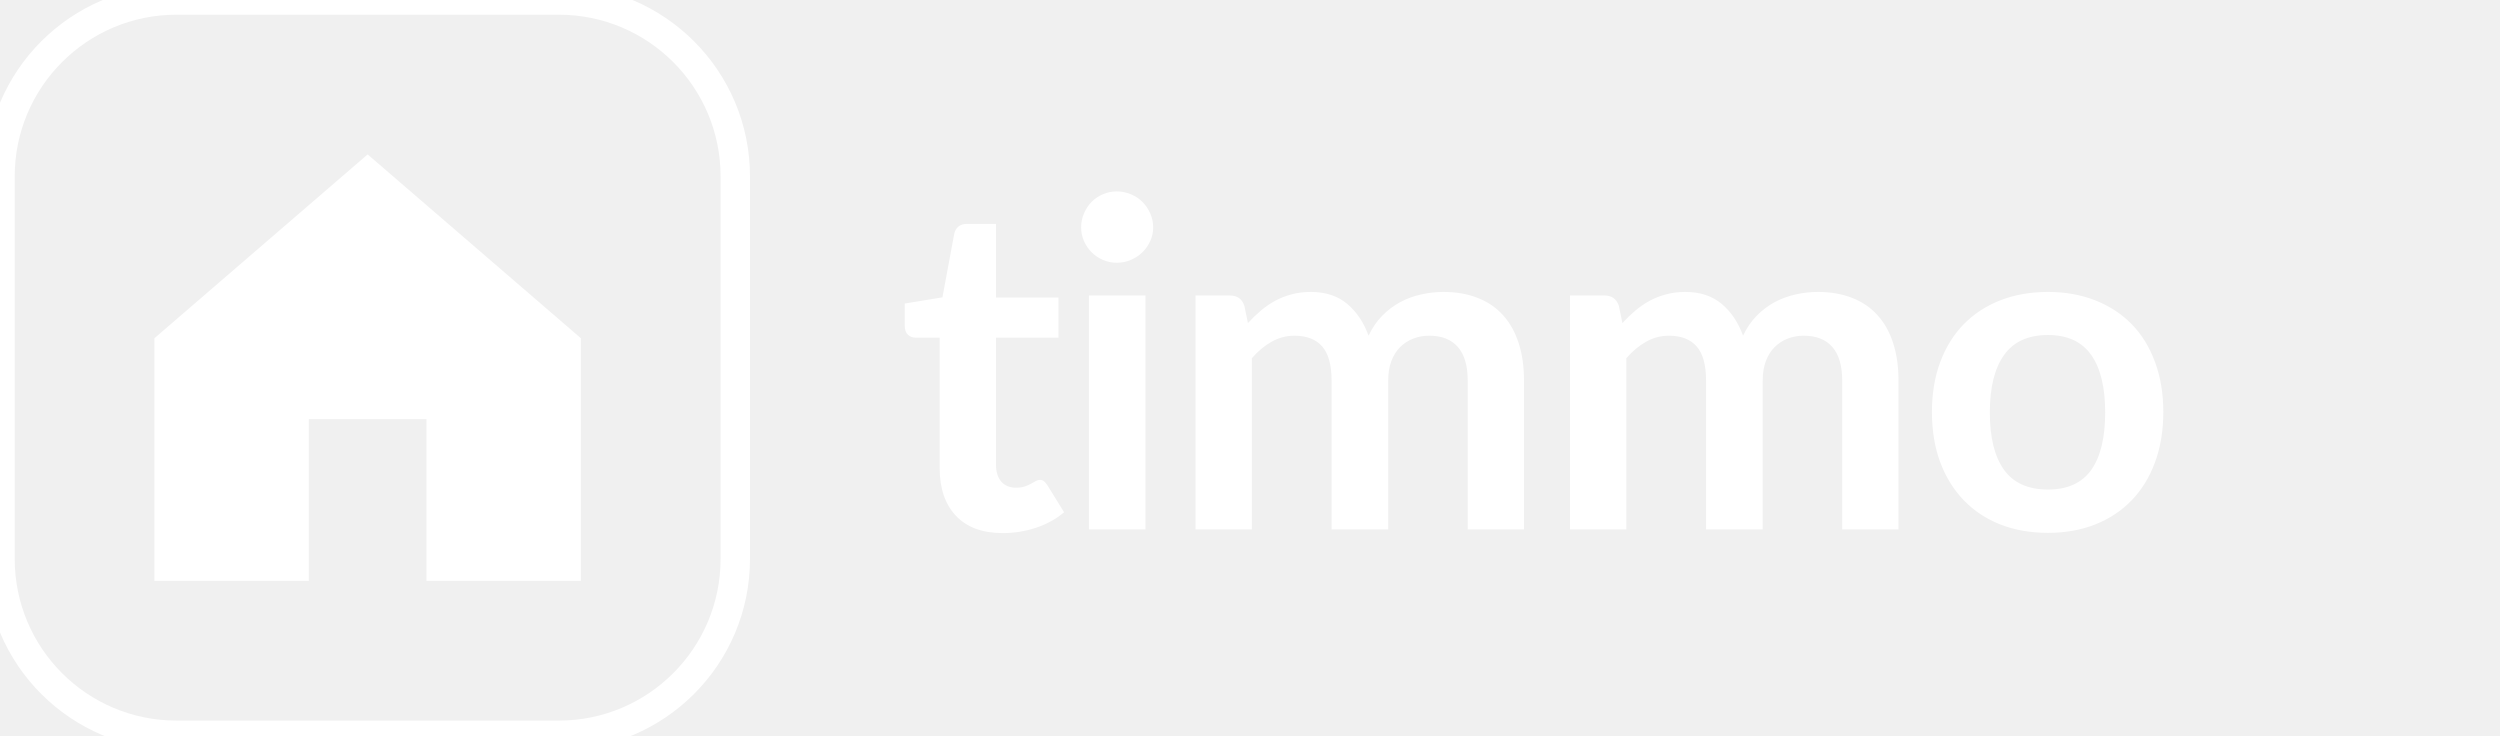
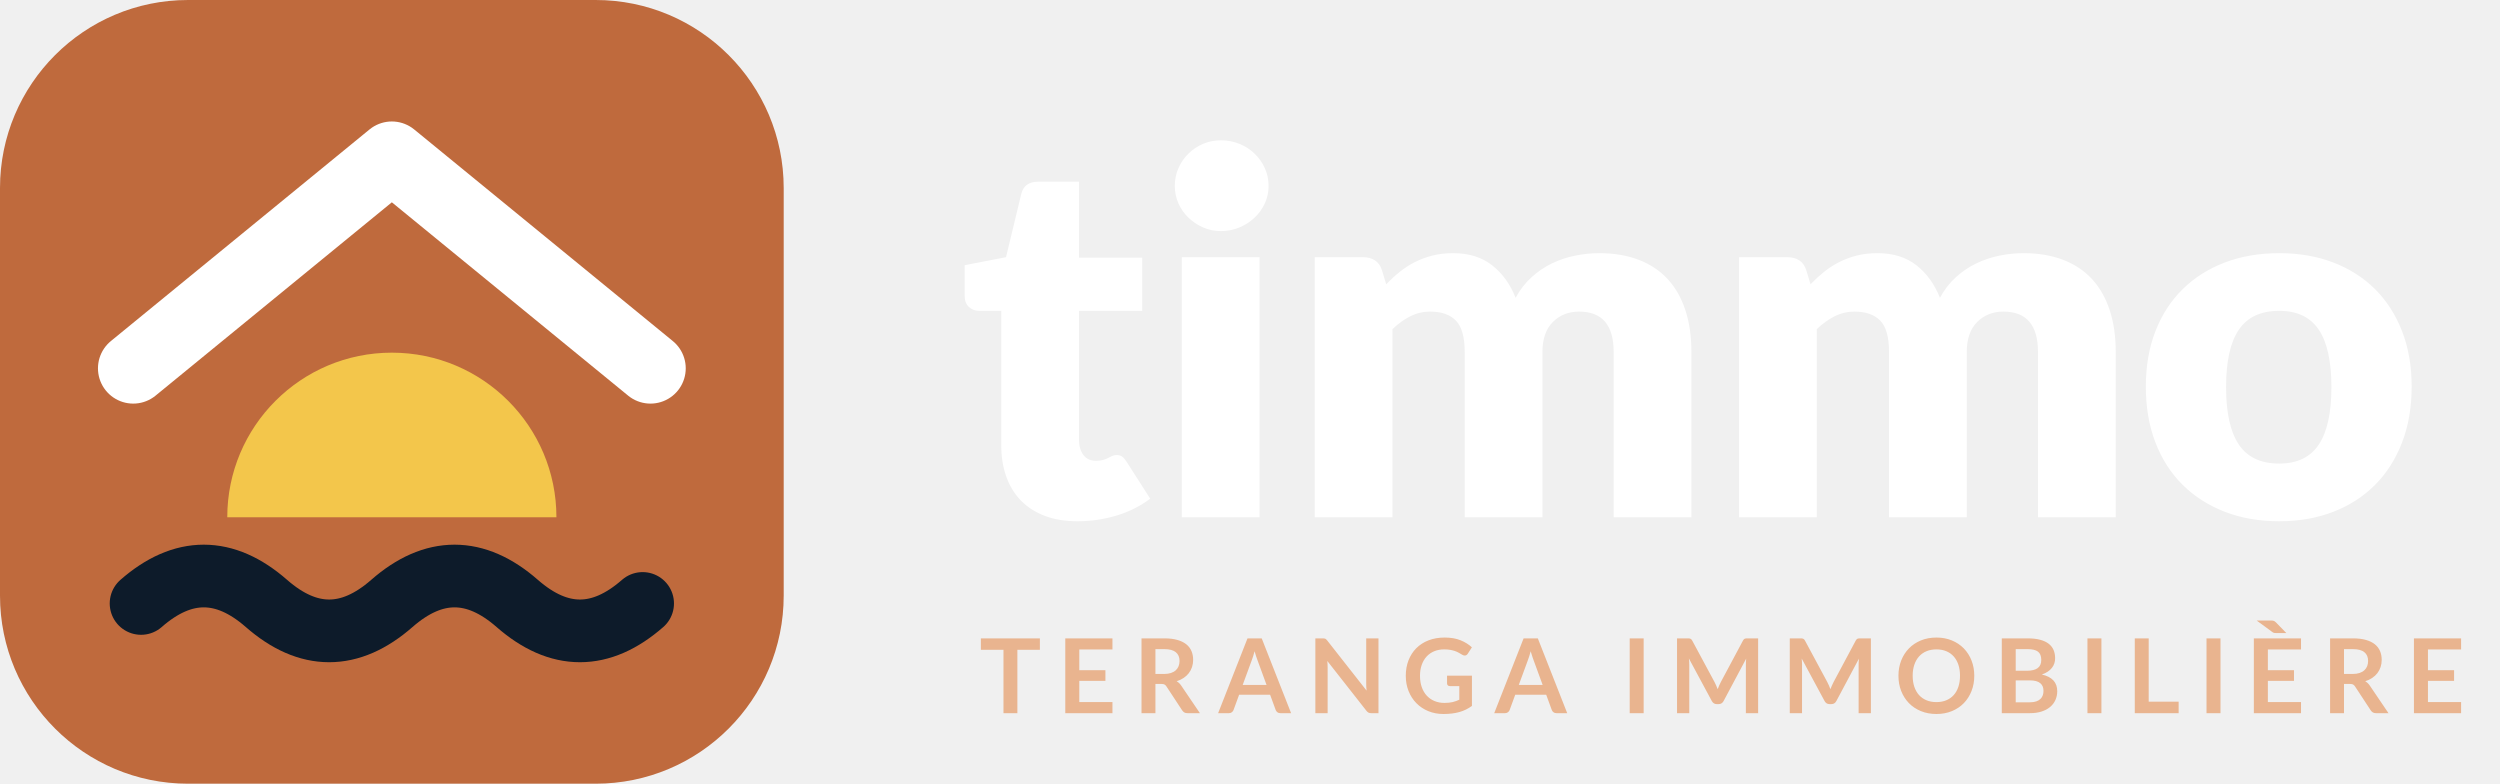
- <svg xmlns="http://www.w3.org/2000/svg" viewBox="0 0 340 100">
-   <rect x="0" y="0" width="100" height="100" rx="24" fill="none" stroke="#FFFFFF" stroke-width="4" />
-   <path d="M50 21 L79 46 L79 79 L58 79 L58 57 L42 57 L42 79 L21 79 L21 46 Z" fill="#FFFFFF" />
-   <text x="122" y="72" font-family="Lato, Arial, sans-serif" font-size="62" font-weight="700" letter-spacing="-1" fill="#FFFFFF">timmo</text>
+ <svg xmlns="http://www.w3.org/2000/svg" viewBox="0 0 319 100" role="img" aria-label="Timmo — Teranga Immobilière">
+   <g transform="translate(0 0) scale(1.0)">
+     <rect width="100" height="100" rx="24" fill="#BF6A3D" />
+     <path d="M29 66 A21 21 0 0 1 71 66 Z" fill="#F3C64B" />
+     <path d="M17 47 L50 20 L83 47" fill="none" stroke="#FFFFFF" stroke-width="9" stroke-linecap="round" stroke-linejoin="round" />
+     <path d="M18 77 Q26 70 34 77 T50 77 T66 77 T82 77" fill="none" stroke="#0D1B2A" stroke-width="8" stroke-linecap="round" />
+   </g>
+   <path d="M137.488 66.512Q135.12 66.512 133.312 65.824Q131.504 65.136 130.272 63.872Q129.04 62.608 128.4 60.816Q127.76 59.024 127.76 56.816V39.664H124.944Q124.176 39.664 123.632 39.168Q123.088 38.672 123.088 37.712V33.84L128.368 32.816L130.32 24.72Q130.704 23.184 132.496 23.184H137.68V32.88H145.744V39.664H137.68V56.144Q137.68 57.296 138.24 58.048Q138.8 58.8 139.856 58.8Q140.4 58.8 140.768 58.688Q141.136 58.576 141.408 58.432Q141.68 58.288 141.92 58.176Q142.16 58.064 142.48 58.064Q142.928 58.064 143.2 58.272Q143.472 58.48 143.76 58.928L146.768 63.632Q144.848 65.072 142.448 65.792Q140.048 66.512 137.488 66.512ZM160.72 32.816V66.0H150.8V32.816ZM161.872 23.728Q161.872 24.912 161.392 25.952Q160.912 26.992 160.08 27.776Q159.248 28.56 158.144 29.024Q157.04 29.488 155.792 29.488Q154.576 29.488 153.52 29.024Q152.464 28.56 151.648 27.776Q150.832 26.992 150.368 25.952Q149.904 24.912 149.904 23.728Q149.904 22.512 150.368 21.456Q150.832 20.4 151.648 19.6Q152.464 18.8 153.52 18.352Q154.576 17.904 155.792 17.904Q157.04 17.904 158.144 18.352Q159.248 18.8 160.08 19.6Q160.912 20.4 161.392 21.456Q161.872 22.512 161.872 23.728ZM167.76 66.0V32.816H173.904Q174.832 32.816 175.456 33.232Q176.08 33.648 176.336 34.48L176.88 36.272Q177.712 35.408 178.608 34.688Q179.504 33.968 180.544 33.44Q181.584 32.912 182.784 32.608Q183.984 32.304 185.424 32.304Q188.432 32.304 190.4 33.856Q192.368 35.408 193.392 38.0Q194.224 36.464 195.424 35.376Q196.624 34.288 198.016 33.616Q199.408 32.944 200.96 32.624Q202.512 32.304 204.048 32.304Q206.896 32.304 209.104 33.152Q211.312 34.0 212.8 35.616Q214.288 37.232 215.056 39.584Q215.824 41.936 215.824 44.912V66.0H205.904V44.912Q205.904 39.76 201.488 39.76Q199.472 39.76 198.144 41.088Q196.816 42.416 196.816 44.912V66.0H186.896V44.912Q186.896 42.064 185.776 40.912Q184.656 39.76 182.48 39.76Q181.136 39.76 179.936 40.368Q178.736 40.976 177.68 42.0V66.0ZM221.904 66.0V32.816H228.048Q228.976 32.816 229.6 33.232Q230.224 33.648 230.48 34.48L231.024 36.272Q231.856 35.408 232.752 34.688Q233.648 33.968 234.688 33.44Q235.728 32.912 236.928 32.608Q238.128 32.304 239.568 32.304Q242.576 32.304 244.544 33.856Q246.512 35.408 247.536 38.0Q248.368 36.464 249.568 35.376Q250.768 34.288 252.16 33.616Q253.552 32.944 255.104 32.624Q256.656 32.304 258.192 32.304Q261.04 32.304 263.248 33.152Q265.456 34.0 266.944 35.616Q268.432 37.232 269.2 39.584Q269.968 41.936 269.968 44.912V66.0H260.048V44.912Q260.048 39.76 255.632 39.76Q253.616 39.76 252.288 41.088Q250.96 42.416 250.96 44.912V66.0H241.04V44.912Q241.04 42.064 239.92 40.912Q238.8 39.76 236.624 39.76Q235.28 39.76 234.08 40.368Q232.88 40.976 231.824 42.0V66.0ZM290.832 32.304Q294.608 32.304 297.712 33.488Q300.816 34.672 303.04 36.88Q305.264 39.088 306.496 42.24Q307.728 45.392 307.728 49.328Q307.728 53.296 306.496 56.48Q305.264 59.664 303.04 61.888Q300.816 64.112 297.712 65.312Q294.608 66.512 290.832 66.512Q287.024 66.512 283.904 65.312Q280.784 64.112 278.528 61.888Q276.272 59.664 275.04 56.48Q273.808 53.296 273.808 49.328Q273.808 45.392 275.04 42.24Q276.272 39.088 278.528 36.88Q280.784 34.672 283.904 33.488Q287.024 32.304 290.832 32.304ZM290.832 59.152Q294.256 59.152 295.872 56.736Q297.488 54.32 297.488 49.392Q297.488 44.464 295.872 42.064Q294.256 39.664 290.832 39.664Q287.312 39.664 285.68 42.064Q284.048 44.464 284.048 49.392Q284.048 54.32 285.68 56.736Q287.312 59.152 290.832 59.152Z" fill="#FFFFFF" />
+   <path d="M132.689 81.456V82.915H129.818V91.0H128.043V82.915H125.158V81.456ZM141.949 81.456V82.869H137.718V85.515H141.051V86.882H137.718V89.581H141.949V91.0H135.93V81.456ZM147.433 87.271V91.0H145.658V81.456H148.569Q149.545 81.456 150.242 81.658Q150.938 81.859 151.384 82.222Q151.829 82.585 152.037 83.09Q152.245 83.595 152.245 84.202Q152.245 84.684 152.103 85.113Q151.961 85.542 151.694 85.892Q151.426 86.241 151.034 86.505Q150.641 86.769 150.139 86.928Q150.476 87.119 150.72 87.476L153.109 91.0H151.512Q151.281 91.0 151.12 90.908Q150.958 90.815 150.846 90.644L148.839 87.588Q148.727 87.416 148.592 87.344Q148.456 87.271 148.192 87.271ZM147.433 85.997H148.542Q149.044 85.997 149.417 85.872Q149.79 85.746 150.031 85.525Q150.271 85.304 150.39 85.001Q150.509 84.697 150.509 84.334Q150.509 83.608 150.031 83.219Q149.552 82.829 148.569 82.829H147.433ZM164.745 91.0H163.372Q163.141 91.0 162.993 90.885Q162.844 90.769 162.778 90.597L162.066 88.65H158.112L157.399 90.597Q157.347 90.749 157.192 90.875Q157.036 91.0 156.812 91.0H155.433L159.181 81.456H160.996ZM158.568 87.396H161.61L160.449 84.222Q160.369 84.011 160.274 83.724Q160.178 83.436 160.086 83.1Q159.993 83.436 159.904 83.727Q159.815 84.017 159.729 84.235ZM168.771 81.456Q168.89 81.456 168.969 81.466Q169.048 81.476 169.111 81.506Q169.174 81.536 169.233 81.592Q169.293 81.648 169.365 81.74L174.375 88.122Q174.348 87.891 174.338 87.67Q174.328 87.449 174.328 87.258V81.456H175.893V91.0H174.975Q174.764 91.0 174.625 90.934Q174.487 90.868 174.355 90.696L169.365 84.341Q169.385 84.552 169.395 84.76Q169.405 84.968 169.405 85.139V91.0H167.841V81.456H168.771ZM184.314 89.693Q184.915 89.693 185.36 89.584Q185.806 89.475 186.208 89.284V87.548H185.014Q184.842 87.548 184.743 87.453Q184.644 87.357 184.644 87.218V86.215H187.819V90.076Q187.456 90.34 187.063 90.535Q186.67 90.729 186.225 90.855Q185.779 90.98 185.271 91.043Q184.763 91.106 184.176 91.106Q183.133 91.106 182.255 90.743Q181.377 90.38 180.737 89.733Q180.097 89.086 179.737 88.188Q179.377 87.291 179.377 86.228Q179.377 85.152 179.727 84.255Q180.077 83.357 180.721 82.71Q181.364 82.064 182.281 81.707Q183.199 81.351 184.341 81.351Q185.509 81.351 186.364 81.697Q187.218 82.044 187.812 82.598L187.297 83.403Q187.146 83.648 186.895 83.648Q186.736 83.648 186.571 83.542Q186.36 83.417 186.139 83.291Q185.918 83.166 185.651 83.073Q185.383 82.981 185.05 82.922Q184.717 82.862 184.281 82.862Q183.575 82.862 183.004 83.1Q182.433 83.337 182.031 83.78Q181.628 84.222 181.41 84.842Q181.192 85.463 181.192 86.228Q181.192 87.053 181.423 87.697Q181.654 88.34 182.07 88.782Q182.486 89.225 183.06 89.459Q183.634 89.693 184.314 89.693ZM199.976 91.0H198.603Q198.372 91.0 198.224 90.885Q198.075 90.769 198.009 90.597L197.296 88.65H193.343L192.63 90.597Q192.577 90.749 192.422 90.875Q192.267 91.0 192.043 91.0H190.663L194.412 81.456H196.227ZM193.798 87.396H196.841L195.679 84.222Q195.6 84.011 195.505 83.724Q195.409 83.436 195.316 83.1Q195.224 83.436 195.135 83.727Q195.046 84.017 194.96 84.235ZM209.731 91.0H207.949V81.456H209.731ZM218.779 87.04Q218.892 87.251 218.987 87.479Q219.083 87.707 219.175 87.938Q219.268 87.7 219.367 87.469Q219.466 87.238 219.578 87.027L222.403 81.74Q222.456 81.641 222.512 81.582Q222.568 81.522 222.637 81.496Q222.706 81.47 222.792 81.463Q222.878 81.456 222.997 81.456H224.337V91.0H222.772V84.836Q222.772 84.664 222.782 84.459Q222.792 84.255 222.812 84.044L219.928 89.456Q219.829 89.64 219.67 89.743Q219.512 89.845 219.301 89.845H219.057Q218.845 89.845 218.687 89.743Q218.529 89.64 218.43 89.456L215.506 84.024Q215.532 84.242 215.542 84.45Q215.552 84.657 215.552 84.836V91.0H213.988V81.456H215.328Q215.446 81.456 215.532 81.463Q215.618 81.47 215.687 81.496Q215.757 81.522 215.816 81.582Q215.875 81.641 215.928 81.74L218.779 87.04ZM233.167 87.04Q233.28 87.251 233.375 87.479Q233.471 87.707 233.563 87.938Q233.656 87.7 233.755 87.469Q233.854 87.238 233.966 87.027L236.791 81.74Q236.844 81.641 236.9 81.582Q236.956 81.522 237.025 81.496Q237.094 81.47 237.18 81.463Q237.266 81.456 237.385 81.456H238.725V91.0H237.16V84.836Q237.16 84.664 237.17 84.459Q237.18 84.255 237.2 84.044L234.316 89.456Q234.217 89.64 234.058 89.743Q233.9 89.845 233.689 89.845H233.445Q233.233 89.845 233.075 89.743Q232.917 89.64 232.818 89.456L229.894 84.024Q229.92 84.242 229.93 84.45Q229.94 84.657 229.94 84.836V91.0H228.376V81.456H229.716Q229.834 81.456 229.92 81.463Q230.006 81.47 230.075 81.496Q230.145 81.522 230.204 81.582Q230.263 81.641 230.316 81.74L233.167 87.04ZM251.918 86.228Q251.918 87.278 251.568 88.172Q251.218 89.066 250.585 89.72Q249.951 90.373 249.06 90.739Q248.169 91.106 247.087 91.106Q246.004 91.106 245.11 90.739Q244.216 90.373 243.579 89.72Q242.942 89.066 242.592 88.172Q242.242 87.278 242.242 86.228Q242.242 85.179 242.592 84.284Q242.942 83.39 243.579 82.737Q244.216 82.083 245.11 81.717Q246.004 81.351 247.087 81.351Q248.169 81.351 249.06 81.72Q249.951 82.09 250.585 82.74Q251.218 83.39 251.568 84.284Q251.918 85.179 251.918 86.228ZM250.096 86.228Q250.096 85.443 249.889 84.819Q249.681 84.195 249.291 83.76Q248.902 83.324 248.344 83.093Q247.786 82.862 247.087 82.862Q246.387 82.862 245.826 83.093Q245.265 83.324 244.873 83.76Q244.48 84.195 244.269 84.819Q244.057 85.443 244.057 86.228Q244.057 87.014 244.269 87.637Q244.48 88.261 244.873 88.693Q245.265 89.126 245.826 89.357Q246.387 89.588 247.087 89.588Q247.786 89.588 248.344 89.357Q248.902 89.126 249.291 88.693Q249.681 88.261 249.889 87.637Q250.096 87.014 250.096 86.228ZM255.429 91.0V81.456H258.723Q259.66 81.456 260.323 81.635Q260.986 81.813 261.412 82.143Q261.838 82.473 262.036 82.941Q262.234 83.41 262.234 83.997Q262.234 84.334 262.135 84.641Q262.036 84.948 261.828 85.215Q261.62 85.482 261.3 85.7Q260.98 85.918 260.538 86.07Q262.504 86.512 262.504 88.195Q262.504 88.802 262.273 89.317Q262.042 89.832 261.6 90.205Q261.158 90.578 260.511 90.789Q259.864 91.0 259.033 91.0ZM257.205 86.816V89.614H259.006Q259.501 89.614 259.835 89.495Q260.168 89.376 260.369 89.178Q260.571 88.98 260.66 88.716Q260.749 88.452 260.749 88.155Q260.749 87.845 260.65 87.598Q260.551 87.35 260.34 87.175Q260.128 87 259.798 86.908Q259.468 86.816 259 86.816ZM257.205 85.588H258.624Q259.528 85.588 259.996 85.258Q260.465 84.928 260.465 84.209Q260.465 83.463 260.043 83.146Q259.62 82.829 258.723 82.829H257.205ZM268.141 91.0H266.359V81.456H268.141ZM274.173 89.535H277.995V91.0H272.398V81.456H274.173ZM283.334 91.0H281.552V81.456H283.334ZM293.61 81.456V82.869H289.38V85.515H292.713V86.882H289.38V89.581H293.61V91.0H287.591V81.456ZM289.756 79.179Q289.888 79.179 289.98 79.189Q290.073 79.199 290.149 79.229Q290.224 79.259 290.29 79.311Q290.356 79.364 290.436 79.443L291.736 80.777H290.449Q290.356 80.777 290.287 80.773Q290.218 80.77 290.158 80.754Q290.099 80.737 290.04 80.704Q289.98 80.671 289.908 80.618L287.947 79.179ZM299.095 87.271V91.0H297.319V81.456H300.23Q301.207 81.456 301.903 81.658Q302.599 81.859 303.045 82.222Q303.49 82.585 303.698 83.09Q303.906 83.595 303.906 84.202Q303.906 84.684 303.764 85.113Q303.622 85.542 303.355 85.892Q303.088 86.241 302.695 86.505Q302.302 86.769 301.801 86.928Q302.137 87.119 302.382 87.476L304.771 91.0H303.174Q302.943 91.0 302.781 90.908Q302.619 90.815 302.507 90.644L300.501 87.588Q300.388 87.416 300.253 87.344Q300.118 87.271 299.854 87.271ZM299.095 85.997H300.204Q300.705 85.997 301.078 85.872Q301.451 85.746 301.692 85.525Q301.933 85.304 302.052 85.001Q302.17 84.697 302.17 84.334Q302.17 83.608 301.692 83.219Q301.213 82.829 300.23 82.829H299.095ZM314.037 81.456V82.869H309.807V85.515H313.14V86.882H309.807V89.581H314.037V91.0H308.018V81.456Z" fill="#E9B48F" />
</svg>
